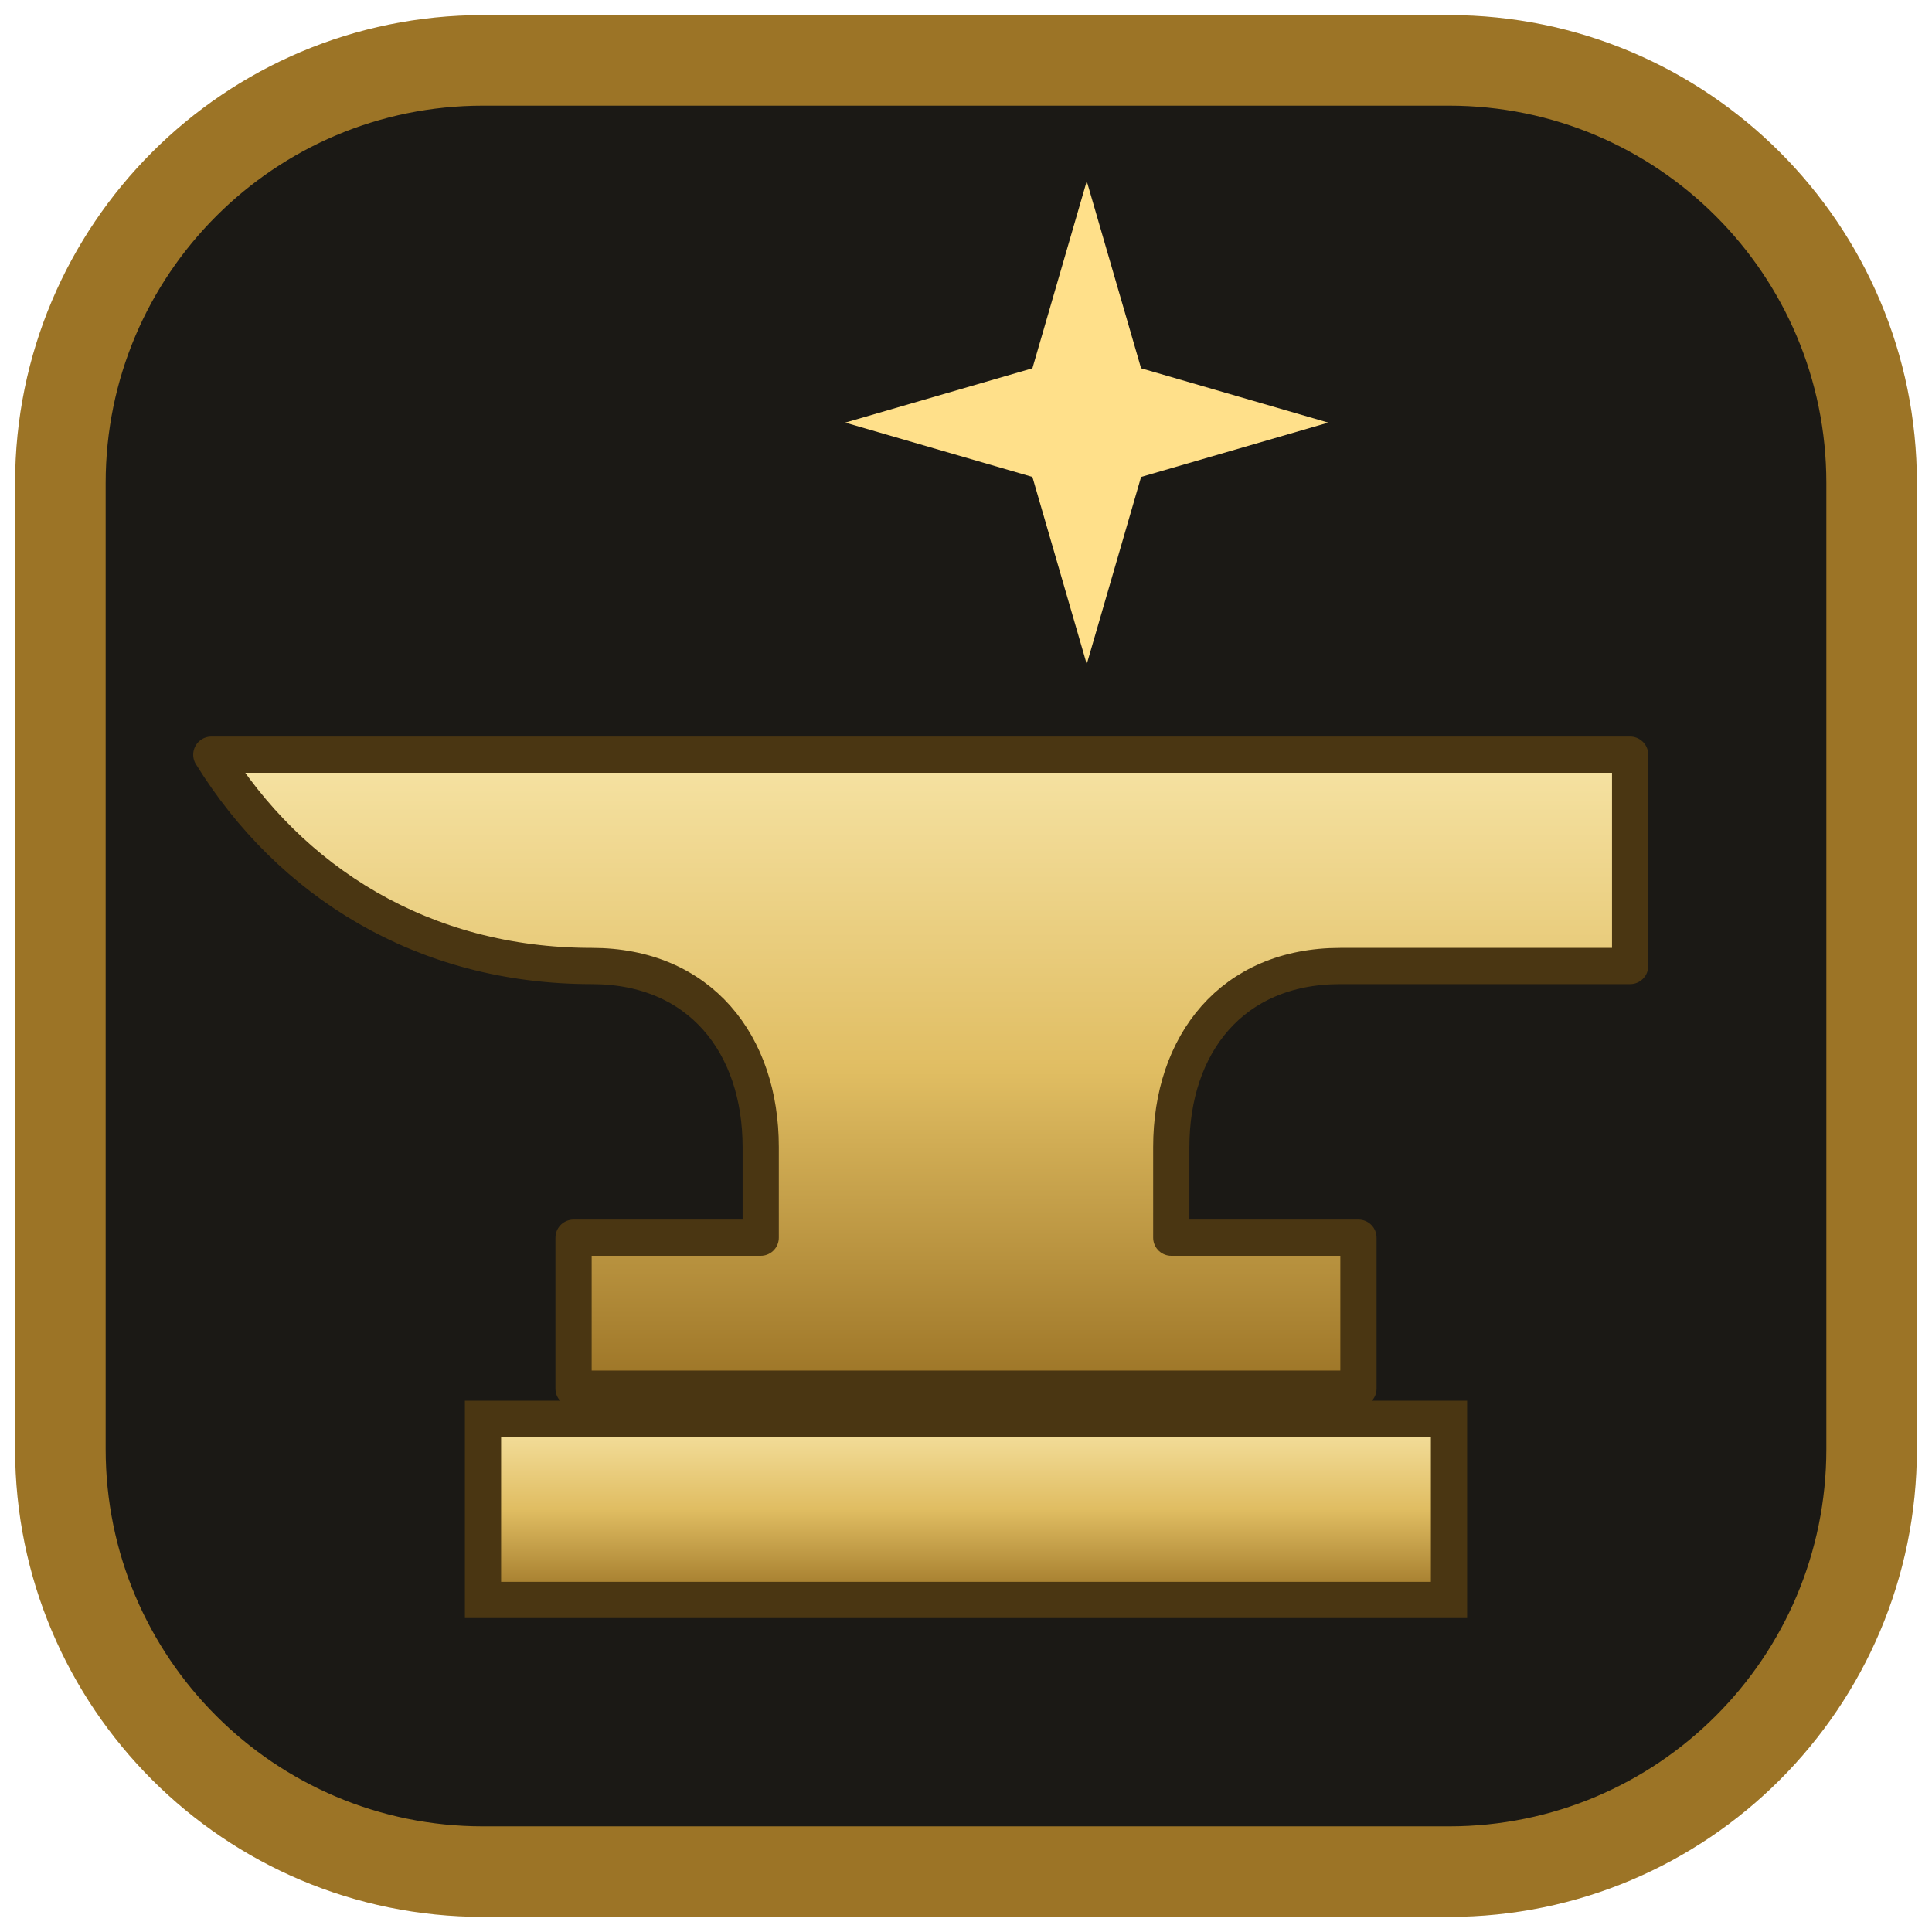
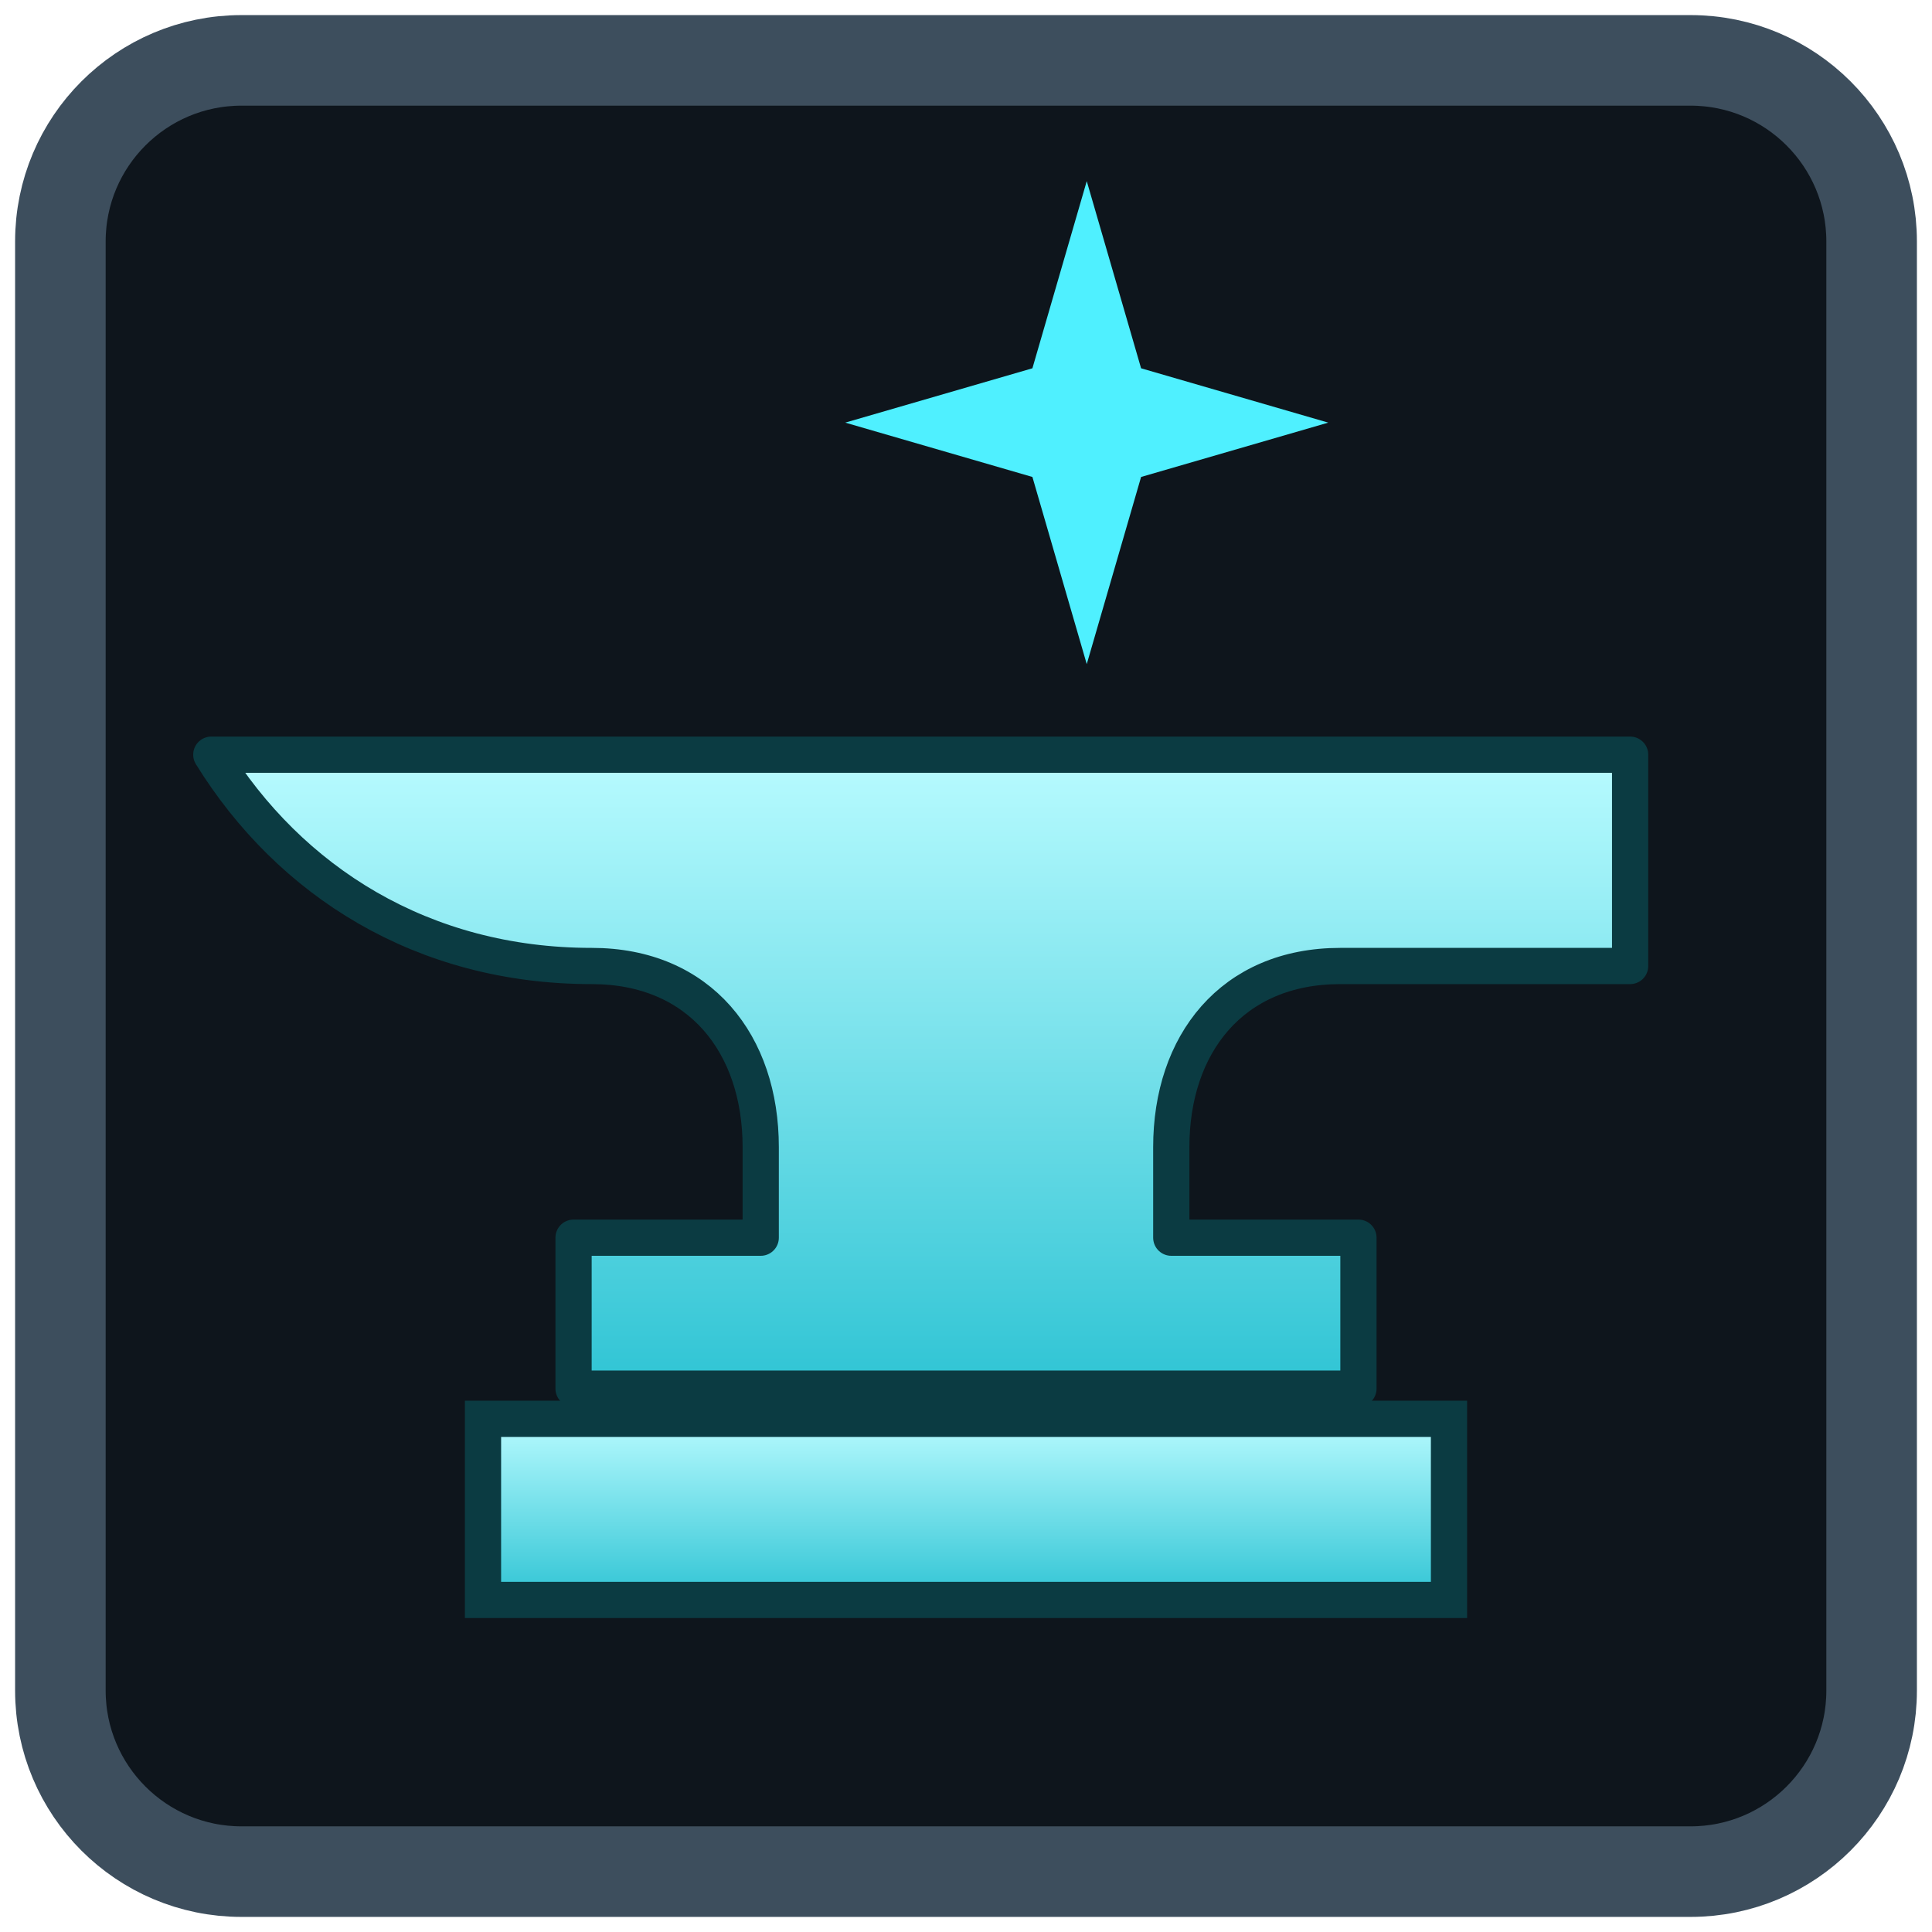
<svg xmlns="http://www.w3.org/2000/svg" viewBox="0 0 32 32">
  <defs>
-     <linearGradient id="gold" x1="0" y1="0" x2="0" y2="1">
-       <stop offset="0" stop-color="#f6e3a4" />
-       <stop offset=".5" stop-color="#e0bd62" />
-       <stop offset="1" stop-color="#9c7426" />
+     <linearGradient id="steel" x1="0" y1="0" x2="0" y2="1">
+       <stop offset="0" stop-color="#b8fbff" />
+       <stop offset="1" stop-color="#2fc4d4" />
    </linearGradient>
  </defs>
-   <rect x="1" y="1" width="30" height="30" rx="7" fill="#1b1915" stroke="#9c7426" stroke-width="1.5" />
-   <path fill="url(#gold)" stroke="#4a3612" stroke-width=".6" stroke-linejoin="round" d="M3.5 12.5H27V16H22.2C20.4 16 19.4 17.3 19.4 19V20.5H22.5V23H9.5V20.5H12.6V19C12.6 17.3 11.6 16 9.8 16C7 16 4.8 14.6 3.5 12.5Z" />
-   <path fill="url(#gold)" stroke="#4a3612" stroke-width=".6" d="M8 23.5H24V26.5H8Z" />
-   <path fill="#ffe08a" d="M18 3L18.9 6.1L22 7L18.9 7.9L18 11L17.1 7.9L14 7L17.1 6.1Z" />
+   <rect x="1" y="1" width="30" height="30" rx="3" fill="#0e151c" stroke="#3d4e5d" stroke-width="1.5" />
+   <path fill="url(#steel)" stroke="#0b3b42" stroke-width=".6" stroke-linejoin="round" d="M3.5 12.5H27V16H22.2C20.4 16 19.4 17.3 19.4 19V20.5H22.5V23H9.5V20.5H12.6V19C12.6 17.3 11.6 16 9.8 16C7 16 4.8 14.6 3.5 12.5Z" />
+   <path fill="url(#steel)" stroke="#0b3b42" stroke-width=".6" d="M8 23.5H24V26.5H8Z" />
+   <path fill="#4ff0ff" d="M18 3L18.9 6.1L22 7L18.9 7.9L18 11L17.1 7.9L14 7L17.1 6.1Z" />
</svg>
